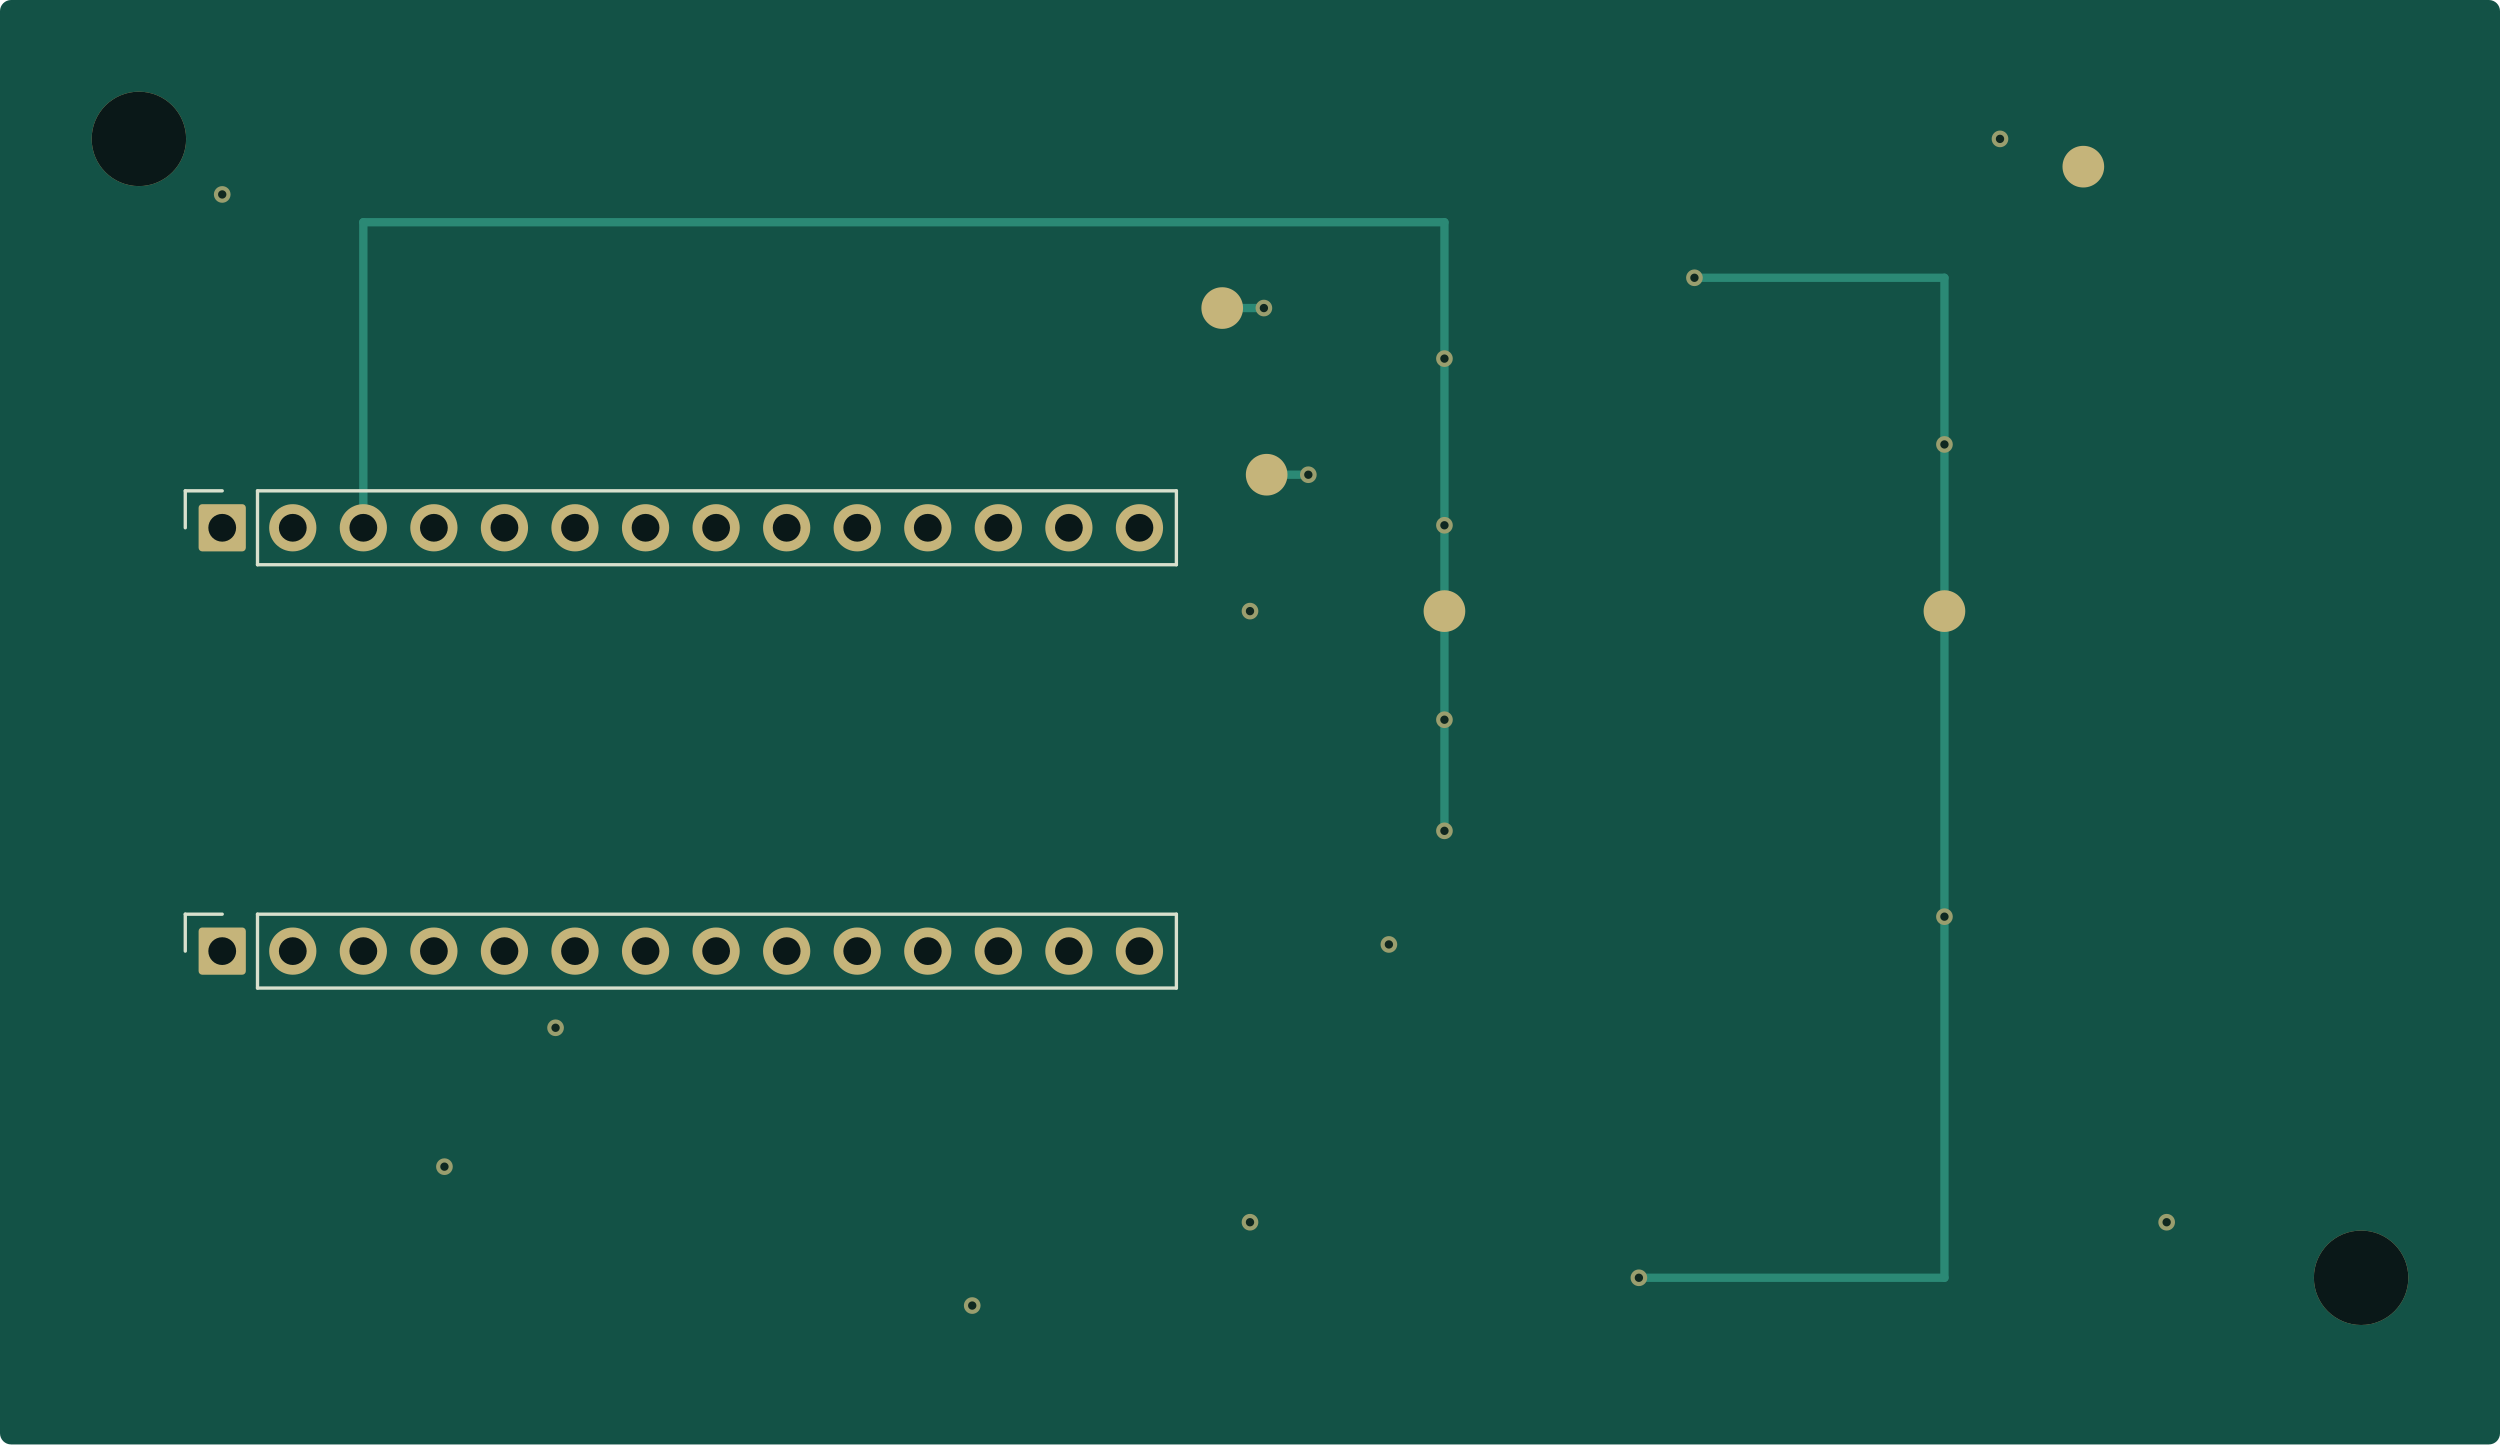
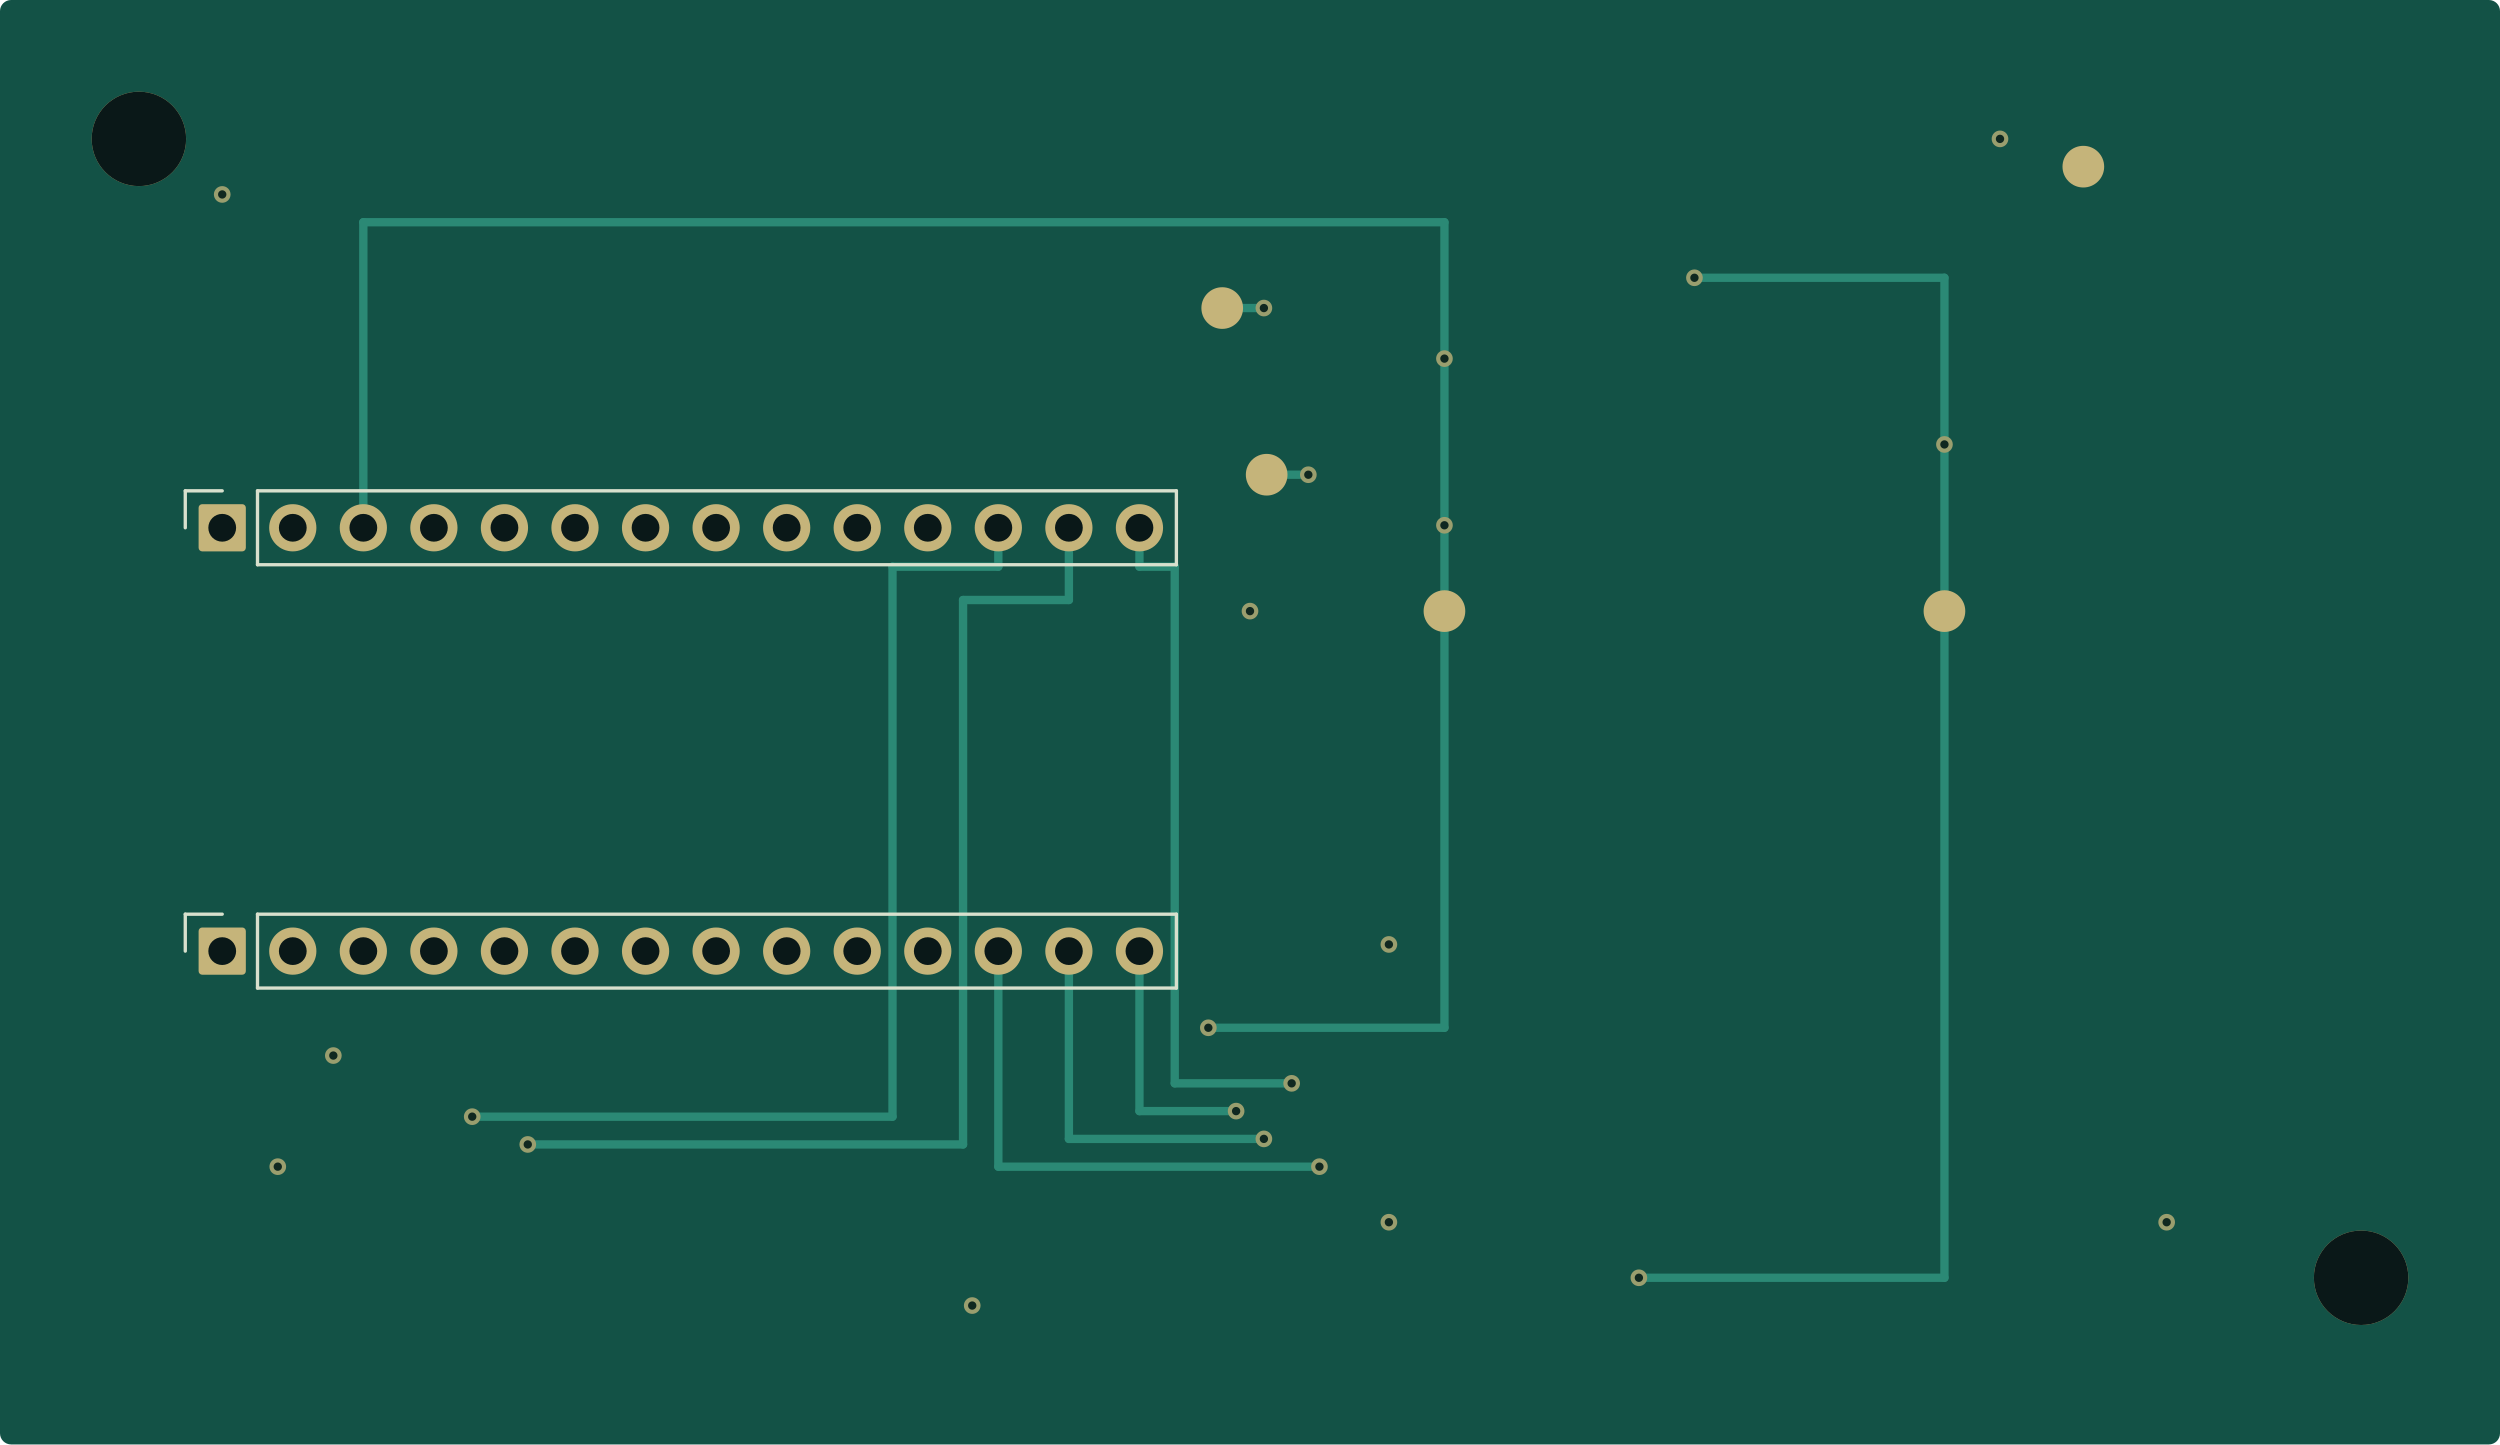
<svg xmlns="http://www.w3.org/2000/svg" viewBox="0 0 90.0 52.0" width="1080.0" height="624.0">
  <rect width="90.0" height="52.0" rx=".4" fill="#135246" />
+   <path d="M35.94,42.0 L47.5,42.0" fill="none" stroke="#2b8975" stroke-width="0.3" stroke-linecap="round" />
+   <path d="M35.94,34.24 L35.94,42.0" fill="none" stroke="#2b8975" stroke-width="0.3" stroke-linecap="round" />
+   <path d="M38.48,34.24 L38.48,41.0" fill="none" stroke="#2b8975" stroke-width="0.3" stroke-linecap="round" />
+   <path d="M38.48,41.0 L45.5,41.0" fill="none" stroke="#2b8975" stroke-width="0.3" stroke-linecap="round" />
+   <path d="M41.02,40.0 L44.5,40.0" fill="none" stroke="#2b8975" stroke-width="0.3" stroke-linecap="round" />
+   <path d="M41.02,34.24 L41.02,40.0" fill="none" stroke="#2b8975" stroke-width="0.3" stroke-linecap="round" />
+   <path d="M47.1,17.09 L45.6,17.09" fill="none" stroke="#2b8975" stroke-width="0.3" stroke-linecap="round" />
+   <path d="M45.5,11.09 L44.0,11.09" fill="none" stroke="#2b8975" stroke-width="0.3" stroke-linecap="round" />
+   <path d="M52.0,8.0 L52.0,37.0" fill="none" stroke="#2b8975" stroke-width="0.3" stroke-linecap="round" />
+   <path d="M13.08,19.0 L13.08,8.0" fill="none" stroke="#2b8975" stroke-width="0.3" stroke-linecap="round" />
  <path d="M13.08,8.0 L52.0,8.0" fill="none" stroke="#2b8975" stroke-width="0.3" stroke-linecap="round" />
-   <path d="M13.08,19.0 L13.08,8.0" fill="none" stroke="#2b8975" stroke-width="0.3" stroke-linecap="round" />
-   <path d="M52.0,8.0 L52.0,29.91" fill="none" stroke="#2b8975" stroke-width="0.3" stroke-linecap="round" />
-   <path d="M45.5,11.09 L44.0,11.09" fill="none" stroke="#2b8975" stroke-width="0.3" stroke-linecap="round" />
-   <path d="M47.1,17.09 L45.6,17.09" fill="none" stroke="#2b8975" stroke-width="0.3" stroke-linecap="round" />
+   <path d="M52.0,37.0 L43.5,37.0" fill="none" stroke="#2b8975" stroke-width="0.3" stroke-linecap="round" />
+   <path d="M35.94,19.0 L35.94,20.4" fill="none" stroke="#2b8975" stroke-width="0.3" stroke-linecap="round" />
+   <path d="M32.13,20.4 L32.13,40.2" fill="none" stroke="#2b8975" stroke-width="0.3" stroke-linecap="round" />
+   <path d="M32.13,40.2 L17.0,40.2" fill="none" stroke="#2b8975" stroke-width="0.3" stroke-linecap="round" />
+   <path d="M35.94,20.4 L32.13,20.4" fill="none" stroke="#2b8975" stroke-width="0.3" stroke-linecap="round" />
+   <path d="M38.48,21.6 L34.67,21.6" fill="none" stroke="#2b8975" stroke-width="0.3" stroke-linecap="round" />
+   <path d="M38.48,19.0 L38.48,21.6" fill="none" stroke="#2b8975" stroke-width="0.3" stroke-linecap="round" />
+   <path d="M34.67,21.6 L34.67,41.2" fill="none" stroke="#2b8975" stroke-width="0.3" stroke-linecap="round" />
+   <path d="M34.67,41.2 L19.0,41.2" fill="none" stroke="#2b8975" stroke-width="0.3" stroke-linecap="round" />
+   <path d="M42.29,39.0 L46.5,39.0" fill="none" stroke="#2b8975" stroke-width="0.3" stroke-linecap="round" />
+   <path d="M41.02,20.4 L42.29,20.4" fill="none" stroke="#2b8975" stroke-width="0.3" stroke-linecap="round" />
+   <path d="M42.29,20.4 L42.29,39.0" fill="none" stroke="#2b8975" stroke-width="0.3" stroke-linecap="round" />
+   <path d="M41.02,19.0 L41.02,20.4" fill="none" stroke="#2b8975" stroke-width="0.3" stroke-linecap="round" />
+   <path d="M70.0,10.0 L70.0,46.0" fill="none" stroke="#2b8975" stroke-width="0.3" stroke-linecap="round" />
  <path d="M70.0,46.0 L59.0,46.0" fill="none" stroke="#2b8975" stroke-width="0.3" stroke-linecap="round" />
  <path d="M61.0,10.0 L70.0,10.0" fill="none" stroke="#2b8975" stroke-width="0.3" stroke-linecap="round" />
-   <path d="M70.0,10.0 L70.0,46.0" fill="none" stroke="#2b8975" stroke-width="0.3" stroke-linecap="round" />
+   <path d="M6.67,32.91 L8.0,32.91" fill="none" stroke="#d8e0cd" stroke-width="0.12" stroke-linecap="round" />
+   <path d="M6.67,34.24 L6.67,32.91" fill="none" stroke="#d8e0cd" stroke-width="0.12" stroke-linecap="round" />
+   <path d="M9.27,32.91 L42.35,32.91" fill="none" stroke="#d8e0cd" stroke-width="0.12" stroke-linecap="round" />
+   <path d="M9.27,35.57 L9.27,32.91" fill="none" stroke="#d8e0cd" stroke-width="0.12" stroke-linecap="round" />
+   <path d="M9.27,35.57 L42.35,35.57" fill="none" stroke="#d8e0cd" stroke-width="0.12" stroke-linecap="round" />
+   <path d="M42.35,35.57 L42.35,32.91" fill="none" stroke="#d8e0cd" stroke-width="0.12" stroke-linecap="round" />
  <path d="M6.67,17.67 L8.0,17.67" fill="none" stroke="#d8e0cd" stroke-width="0.12" stroke-linecap="round" />
  <path d="M6.67,19.0 L6.67,17.67" fill="none" stroke="#d8e0cd" stroke-width="0.12" stroke-linecap="round" />
  <path d="M9.27,17.67 L42.35,17.67" fill="none" stroke="#d8e0cd" stroke-width="0.12" stroke-linecap="round" />
  <path d="M9.27,20.33 L9.27,17.67" fill="none" stroke="#d8e0cd" stroke-width="0.12" stroke-linecap="round" />
  <path d="M9.27,20.33 L42.35,20.33" fill="none" stroke="#d8e0cd" stroke-width="0.12" stroke-linecap="round" />
  <path d="M42.35,20.33 L42.35,17.67" fill="none" stroke="#d8e0cd" stroke-width="0.12" stroke-linecap="round" />
-   <path d="M6.67,32.91 L8.0,32.91" fill="none" stroke="#d8e0cd" stroke-width="0.12" stroke-linecap="round" />
-   <path d="M6.67,34.24 L6.67,32.91" fill="none" stroke="#d8e0cd" stroke-width="0.12" stroke-linecap="round" />
-   <path d="M9.27,32.91 L42.35,32.91" fill="none" stroke="#d8e0cd" stroke-width="0.12" stroke-linecap="round" />
-   <path d="M9.27,35.57 L9.27,32.91" fill="none" stroke="#d8e0cd" stroke-width="0.12" stroke-linecap="round" />
-   <path d="M9.27,35.57 L42.35,35.57" fill="none" stroke="#d8e0cd" stroke-width="0.12" stroke-linecap="round" />
-   <path d="M42.35,35.57 L42.35,32.91" fill="none" stroke="#d8e0cd" stroke-width="0.12" stroke-linecap="round" />
+   <rect x="7.15" y="33.39" width="1.7" height="1.7" rx="0.13" fill="#c5b47a" transform="rotate(-90.0 8.0 34.24)" />
+   <rect x="9.69" y="33.39" width="1.7" height="1.7" rx="0.85" fill="#c5b47a" transform="rotate(-90.0 10.54 34.24)" />
+   <rect x="12.23" y="33.39" width="1.7" height="1.7" rx="0.85" fill="#c5b47a" transform="rotate(-90.0 13.08 34.24)" />
+   <rect x="14.77" y="33.39" width="1.7" height="1.7" rx="0.85" fill="#c5b47a" transform="rotate(-90.0 15.62 34.24)" />
+   <rect x="17.31" y="33.39" width="1.7" height="1.7" rx="0.85" fill="#c5b47a" transform="rotate(-90.0 18.16 34.24)" />
+   <rect x="19.85" y="33.39" width="1.7" height="1.7" rx="0.85" fill="#c5b47a" transform="rotate(-90.0 20.7 34.24)" />
+   <rect x="22.39" y="33.39" width="1.7" height="1.7" rx="0.85" fill="#c5b47a" transform="rotate(-90.0 23.24 34.24)" />
+   <rect x="24.93" y="33.39" width="1.7" height="1.7" rx="0.85" fill="#c5b47a" transform="rotate(-90.0 25.78 34.24)" />
+   <rect x="27.47" y="33.39" width="1.7" height="1.7" rx="0.85" fill="#c5b47a" transform="rotate(-90.0 28.32 34.24)" />
+   <rect x="30.01" y="33.39" width="1.7" height="1.7" rx="0.85" fill="#c5b47a" transform="rotate(-90.0 30.86 34.24)" />
+   <rect x="32.55" y="33.39" width="1.7" height="1.7" rx="0.85" fill="#c5b47a" transform="rotate(-90.0 33.4 34.24)" />
+   <rect x="35.09" y="33.39" width="1.7" height="1.7" rx="0.85" fill="#c5b47a" transform="rotate(-90.0 35.94 34.24)" />
+   <rect x="37.63" y="33.39" width="1.7" height="1.7" rx="0.85" fill="#c5b47a" transform="rotate(-90.0 38.48 34.24)" />
+   <rect x="40.17" y="33.39" width="1.7" height="1.7" rx="0.85" fill="#c5b47a" transform="rotate(-90.0 41.02 34.24)" />
+   <rect x="44.85" y="16.34" width="1.5" height="1.5" rx="0.75" fill="#c5b47a" transform="rotate(0 45.6 17.09)" />
+   <rect x="43.25" y="10.34" width="1.5" height="1.5" rx="0.75" fill="#c5b47a" transform="rotate(0 44.0 11.09)" />
  <rect x="7.15" y="18.15" width="1.7" height="1.7" rx="0.13" fill="#c5b47a" transform="rotate(-90.0 8.0 19.0)" />
  <rect x="9.69" y="18.15" width="1.7" height="1.7" rx="0.85" fill="#c5b47a" transform="rotate(-90.0 10.54 19.0)" />
  <rect x="12.23" y="18.15" width="1.7" height="1.7" rx="0.85" fill="#c5b47a" transform="rotate(-90.0 13.08 19.0)" />
  <rect x="14.77" y="18.15" width="1.7" height="1.7" rx="0.85" fill="#c5b47a" transform="rotate(-90.0 15.62 19.0)" />
  <rect x="17.31" y="18.15" width="1.7" height="1.7" rx="0.85" fill="#c5b47a" transform="rotate(-90.0 18.16 19.0)" />
  <rect x="19.85" y="18.15" width="1.7" height="1.7" rx="0.85" fill="#c5b47a" transform="rotate(-90.0 20.7 19.0)" />
  <rect x="22.39" y="18.15" width="1.7" height="1.7" rx="0.85" fill="#c5b47a" transform="rotate(-90.0 23.24 19.0)" />
  <rect x="24.93" y="18.15" width="1.7" height="1.7" rx="0.85" fill="#c5b47a" transform="rotate(-90.0 25.78 19.0)" />
  <rect x="27.47" y="18.15" width="1.7" height="1.7" rx="0.85" fill="#c5b47a" transform="rotate(-90.0 28.32 19.0)" />
  <rect x="30.01" y="18.15" width="1.7" height="1.7" rx="0.85" fill="#c5b47a" transform="rotate(-90.0 30.86 19.0)" />
  <rect x="32.55" y="18.15" width="1.7" height="1.7" rx="0.85" fill="#c5b47a" transform="rotate(-90.0 33.4 19.0)" />
  <rect x="35.09" y="18.15" width="1.7" height="1.7" rx="0.85" fill="#c5b47a" transform="rotate(-90.0 35.94 19.0)" />
  <rect x="37.63" y="18.15" width="1.7" height="1.7" rx="0.85" fill="#c5b47a" transform="rotate(-90.0 38.48 19.0)" />
  <rect x="40.17" y="18.15" width="1.7" height="1.7" rx="0.85" fill="#c5b47a" transform="rotate(-90.0 41.02 19.0)" />
+   <rect x="69.25" y="21.25" width="1.5" height="1.5" rx="0.75" fill="#c5b47a" transform="rotate(0 70.0 22.0)" />
+   <rect x="83.3" y="44.3" width="3.4" height="3.4" rx="1.7" fill="#c5b47a" transform="rotate(0 85.0 46.0)" />
  <rect x="51.25" y="21.25" width="1.5" height="1.5" rx="0.75" fill="#c5b47a" transform="rotate(0 52.0 22.0)" />
-   <rect x="83.3" y="44.3" width="3.4" height="3.4" rx="1.7" fill="#c5b47a" transform="rotate(0 85.0 46.0)" />
-   <rect x="7.15" y="33.39" width="1.7" height="1.7" rx="0.13" fill="#c5b47a" transform="rotate(-90.0 8.0 34.24)" />
-   <rect x="9.69" y="33.39" width="1.7" height="1.7" rx="0.85" fill="#c5b47a" transform="rotate(-90.0 10.54 34.24)" />
-   <rect x="12.23" y="33.39" width="1.7" height="1.7" rx="0.85" fill="#c5b47a" transform="rotate(-90.0 13.08 34.24)" />
-   <rect x="14.77" y="33.39" width="1.7" height="1.7" rx="0.85" fill="#c5b47a" transform="rotate(-90.0 15.62 34.24)" />
-   <rect x="17.31" y="33.39" width="1.7" height="1.7" rx="0.85" fill="#c5b47a" transform="rotate(-90.0 18.16 34.24)" />
-   <rect x="19.85" y="33.39" width="1.7" height="1.7" rx="0.85" fill="#c5b47a" transform="rotate(-90.0 20.7 34.24)" />
-   <rect x="22.39" y="33.39" width="1.7" height="1.7" rx="0.85" fill="#c5b47a" transform="rotate(-90.0 23.24 34.24)" />
-   <rect x="24.93" y="33.39" width="1.7" height="1.7" rx="0.85" fill="#c5b47a" transform="rotate(-90.0 25.78 34.24)" />
-   <rect x="27.47" y="33.39" width="1.7" height="1.7" rx="0.85" fill="#c5b47a" transform="rotate(-90.0 28.32 34.24)" />
-   <rect x="30.01" y="33.39" width="1.7" height="1.7" rx="0.85" fill="#c5b47a" transform="rotate(-90.0 30.86 34.24)" />
-   <rect x="32.55" y="33.39" width="1.7" height="1.7" rx="0.85" fill="#c5b47a" transform="rotate(-90.0 33.4 34.24)" />
-   <rect x="35.09" y="33.39" width="1.7" height="1.7" rx="0.85" fill="#c5b47a" transform="rotate(-90.0 35.94 34.24)" />
-   <rect x="37.63" y="33.39" width="1.7" height="1.7" rx="0.85" fill="#c5b47a" transform="rotate(-90.0 38.48 34.24)" />
-   <rect x="40.17" y="33.39" width="1.7" height="1.7" rx="0.85" fill="#c5b47a" transform="rotate(-90.0 41.02 34.24)" />
  <rect x="3.3" y="3.3" width="3.4" height="3.4" rx="1.7" fill="#c5b47a" transform="rotate(0 5.0 5.0)" />
  <rect x="74.25" y="5.25" width="1.5" height="1.5" rx="0.75" fill="#c5b47a" transform="rotate(0 75.0 6.0)" />
-   <rect x="69.25" y="21.25" width="1.5" height="1.5" rx="0.75" fill="#c5b47a" transform="rotate(0 70.0 22.0)" />
-   <rect x="43.25" y="10.34" width="1.5" height="1.5" rx="0.75" fill="#c5b47a" transform="rotate(0 44.0 11.09)" />
-   <rect x="44.85" y="16.34" width="1.5" height="1.5" rx="0.75" fill="#c5b47a" transform="rotate(0 45.6 17.09)" />
+   <circle cx="45.0" cy="22.0" r="0.3" fill="#9a9e6e" />
+   <circle cx="45.0" cy="22.0" r="0.15" fill="#102820" />
+   <circle cx="50.0" cy="34.0" r="0.3" fill="#9a9e6e" />
+   <circle cx="50.0" cy="34.0" r="0.15" fill="#102820" />
+   <circle cx="50.0" cy="44.0" r="0.3" fill="#9a9e6e" />
+   <circle cx="50.0" cy="44.0" r="0.15" fill="#102820" />
+   <circle cx="12.0" cy="38.0" r="0.3" fill="#9a9e6e" />
+   <circle cx="12.0" cy="38.0" r="0.15" fill="#102820" />
+   <circle cx="10.0" cy="42.0" r="0.3" fill="#9a9e6e" />
+   <circle cx="10.0" cy="42.0" r="0.15" fill="#102820" />
+   <circle cx="8.0" cy="7.0" r="0.3" fill="#9a9e6e" />
+   <circle cx="8.0" cy="7.0" r="0.15" fill="#102820" />
  <circle cx="35.0" cy="47.0" r="0.3" fill="#9a9e6e" />
  <circle cx="35.0" cy="47.0" r="0.15" fill="#102820" />
-   <circle cx="8.0" cy="7.0" r="0.3" fill="#9a9e6e" />
-   <circle cx="8.0" cy="7.0" r="0.15" fill="#102820" />
-   <circle cx="45.0" cy="44.0" r="0.3" fill="#9a9e6e" />
-   <circle cx="45.0" cy="44.0" r="0.15" fill="#102820" />
+   <circle cx="72.0" cy="5.0" r="0.3" fill="#9a9e6e" />
+   <circle cx="72.0" cy="5.0" r="0.15" fill="#102820" />
  <circle cx="78.0" cy="44.0" r="0.3" fill="#9a9e6e" />
  <circle cx="78.0" cy="44.0" r="0.15" fill="#102820" />
-   <circle cx="50.0" cy="34.0" r="0.3" fill="#9a9e6e" />
-   <circle cx="50.0" cy="34.0" r="0.15" fill="#102820" />
-   <circle cx="20.0" cy="37.0" r="0.3" fill="#9a9e6e" />
-   <circle cx="20.0" cy="37.0" r="0.15" fill="#102820" />
-   <circle cx="45.0" cy="22.0" r="0.3" fill="#9a9e6e" />
-   <circle cx="45.0" cy="22.0" r="0.15" fill="#102820" />
-   <circle cx="72.0" cy="5.0" r="0.3" fill="#9a9e6e" />
-   <circle cx="72.0" cy="5.0" r="0.15" fill="#102820" />
-   <circle cx="16.0" cy="42.0" r="0.3" fill="#9a9e6e" />
-   <circle cx="16.0" cy="42.0" r="0.15" fill="#102820" />
-   <circle cx="52.0" cy="29.91" r="0.3" fill="#9a9e6e" />
-   <circle cx="52.0" cy="29.91" r="0.15" fill="#102820" />
-   <circle cx="52.0" cy="25.91" r="0.3" fill="#9a9e6e" />
-   <circle cx="52.0" cy="25.91" r="0.15" fill="#102820" />
+   <circle cx="47.5" cy="42.0" r="0.3" fill="#9a9e6e" />
+   <circle cx="47.5" cy="42.0" r="0.15" fill="#102820" />
+   <circle cx="45.5" cy="41.0" r="0.3" fill="#9a9e6e" />
+   <circle cx="45.5" cy="41.0" r="0.15" fill="#102820" />
+   <circle cx="44.5" cy="40.0" r="0.3" fill="#9a9e6e" />
+   <circle cx="44.5" cy="40.0" r="0.15" fill="#102820" />
+   <circle cx="47.1" cy="17.09" r="0.3" fill="#9a9e6e" />
+   <circle cx="47.1" cy="17.09" r="0.15" fill="#102820" />
+   <circle cx="45.5" cy="11.09" r="0.3" fill="#9a9e6e" />
+   <circle cx="45.5" cy="11.09" r="0.15" fill="#102820" />
+   <circle cx="43.5" cy="37.0" r="0.3" fill="#9a9e6e" />
+   <circle cx="43.5" cy="37.0" r="0.15" fill="#102820" />
+   <circle cx="52.0" cy="18.91" r="0.3" fill="#9a9e6e" />
+   <circle cx="52.0" cy="18.91" r="0.15" fill="#102820" />
  <circle cx="52.0" cy="12.91" r="0.3" fill="#9a9e6e" />
  <circle cx="52.0" cy="12.91" r="0.15" fill="#102820" />
-   <circle cx="52.0" cy="18.91" r="0.3" fill="#9a9e6e" />
-   <circle cx="52.0" cy="18.91" r="0.15" fill="#102820" />
-   <circle cx="45.5" cy="11.09" r="0.3" fill="#9a9e6e" />
-   <circle cx="45.5" cy="11.09" r="0.15" fill="#102820" />
-   <circle cx="47.1" cy="17.09" r="0.3" fill="#9a9e6e" />
-   <circle cx="47.1" cy="17.09" r="0.15" fill="#102820" />
-   <circle cx="70.0" cy="33.0" r="0.3" fill="#9a9e6e" />
-   <circle cx="70.0" cy="33.0" r="0.15" fill="#102820" />
+   <circle cx="17.0" cy="40.2" r="0.3" fill="#9a9e6e" />
+   <circle cx="17.0" cy="40.2" r="0.15" fill="#102820" />
+   <circle cx="19.0" cy="41.2" r="0.3" fill="#9a9e6e" />
+   <circle cx="19.0" cy="41.2" r="0.15" fill="#102820" />
+   <circle cx="46.5" cy="39.0" r="0.3" fill="#9a9e6e" />
+   <circle cx="46.5" cy="39.0" r="0.15" fill="#102820" />
  <circle cx="59.0" cy="46.0" r="0.3" fill="#9a9e6e" />
  <circle cx="59.0" cy="46.0" r="0.15" fill="#102820" />
+   <circle cx="70.0" cy="16.0" r="0.3" fill="#9a9e6e" />
+   <circle cx="70.0" cy="16.0" r="0.15" fill="#102820" />
  <circle cx="61.0" cy="10.0" r="0.3" fill="#9a9e6e" />
  <circle cx="61.0" cy="10.0" r="0.15" fill="#102820" />
-   <circle cx="70.0" cy="16.0" r="0.3" fill="#9a9e6e" />
-   <circle cx="70.0" cy="16.0" r="0.15" fill="#102820" />
+   <circle cx="8.0" cy="34.24" r="0.5" fill="#0a1818" />
+   <circle cx="10.54" cy="34.24" r="0.5" fill="#0a1818" />
+   <circle cx="13.08" cy="34.24" r="0.5" fill="#0a1818" />
+   <circle cx="15.62" cy="34.24" r="0.5" fill="#0a1818" />
+   <circle cx="18.16" cy="34.24" r="0.5" fill="#0a1818" />
+   <circle cx="20.7" cy="34.24" r="0.5" fill="#0a1818" />
+   <circle cx="23.24" cy="34.24" r="0.5" fill="#0a1818" />
+   <circle cx="25.78" cy="34.24" r="0.5" fill="#0a1818" />
+   <circle cx="28.32" cy="34.24" r="0.5" fill="#0a1818" />
+   <circle cx="30.86" cy="34.24" r="0.5" fill="#0a1818" />
+   <circle cx="33.4" cy="34.24" r="0.5" fill="#0a1818" />
+   <circle cx="35.94" cy="34.24" r="0.5" fill="#0a1818" />
+   <circle cx="38.48" cy="34.24" r="0.5" fill="#0a1818" />
+   <circle cx="41.02" cy="34.24" r="0.5" fill="#0a1818" />
  <circle cx="8.0" cy="19.0" r="0.5" fill="#0a1818" />
  <circle cx="10.54" cy="19.0" r="0.5" fill="#0a1818" />
  <circle cx="13.08" cy="19.0" r="0.5" fill="#0a1818" />
  <circle cx="15.62" cy="19.0" r="0.5" fill="#0a1818" />
  <circle cx="18.16" cy="19.0" r="0.5" fill="#0a1818" />
  <circle cx="20.7" cy="19.0" r="0.5" fill="#0a1818" />
  <circle cx="23.24" cy="19.0" r="0.5" fill="#0a1818" />
  <circle cx="25.78" cy="19.0" r="0.5" fill="#0a1818" />
  <circle cx="28.32" cy="19.0" r="0.5" fill="#0a1818" />
  <circle cx="30.86" cy="19.0" r="0.5" fill="#0a1818" />
  <circle cx="33.4" cy="19.0" r="0.5" fill="#0a1818" />
  <circle cx="35.94" cy="19.0" r="0.5" fill="#0a1818" />
  <circle cx="38.48" cy="19.0" r="0.5" fill="#0a1818" />
  <circle cx="41.02" cy="19.0" r="0.5" fill="#0a1818" />
  <circle cx="85.0" cy="46.0" r="1.7" fill="#0a1818" />
-   <circle cx="8.0" cy="34.24" r="0.5" fill="#0a1818" />
-   <circle cx="10.54" cy="34.24" r="0.5" fill="#0a1818" />
-   <circle cx="13.08" cy="34.24" r="0.5" fill="#0a1818" />
-   <circle cx="15.62" cy="34.24" r="0.5" fill="#0a1818" />
-   <circle cx="18.16" cy="34.24" r="0.5" fill="#0a1818" />
-   <circle cx="20.7" cy="34.24" r="0.5" fill="#0a1818" />
-   <circle cx="23.24" cy="34.24" r="0.5" fill="#0a1818" />
-   <circle cx="25.78" cy="34.24" r="0.5" fill="#0a1818" />
-   <circle cx="28.32" cy="34.24" r="0.5" fill="#0a1818" />
-   <circle cx="30.86" cy="34.24" r="0.5" fill="#0a1818" />
-   <circle cx="33.4" cy="34.24" r="0.5" fill="#0a1818" />
-   <circle cx="35.94" cy="34.24" r="0.5" fill="#0a1818" />
-   <circle cx="38.48" cy="34.24" r="0.5" fill="#0a1818" />
-   <circle cx="41.02" cy="34.24" r="0.5" fill="#0a1818" />
  <circle cx="5.0" cy="5.0" r="1.7" fill="#0a1818" />
</svg>
